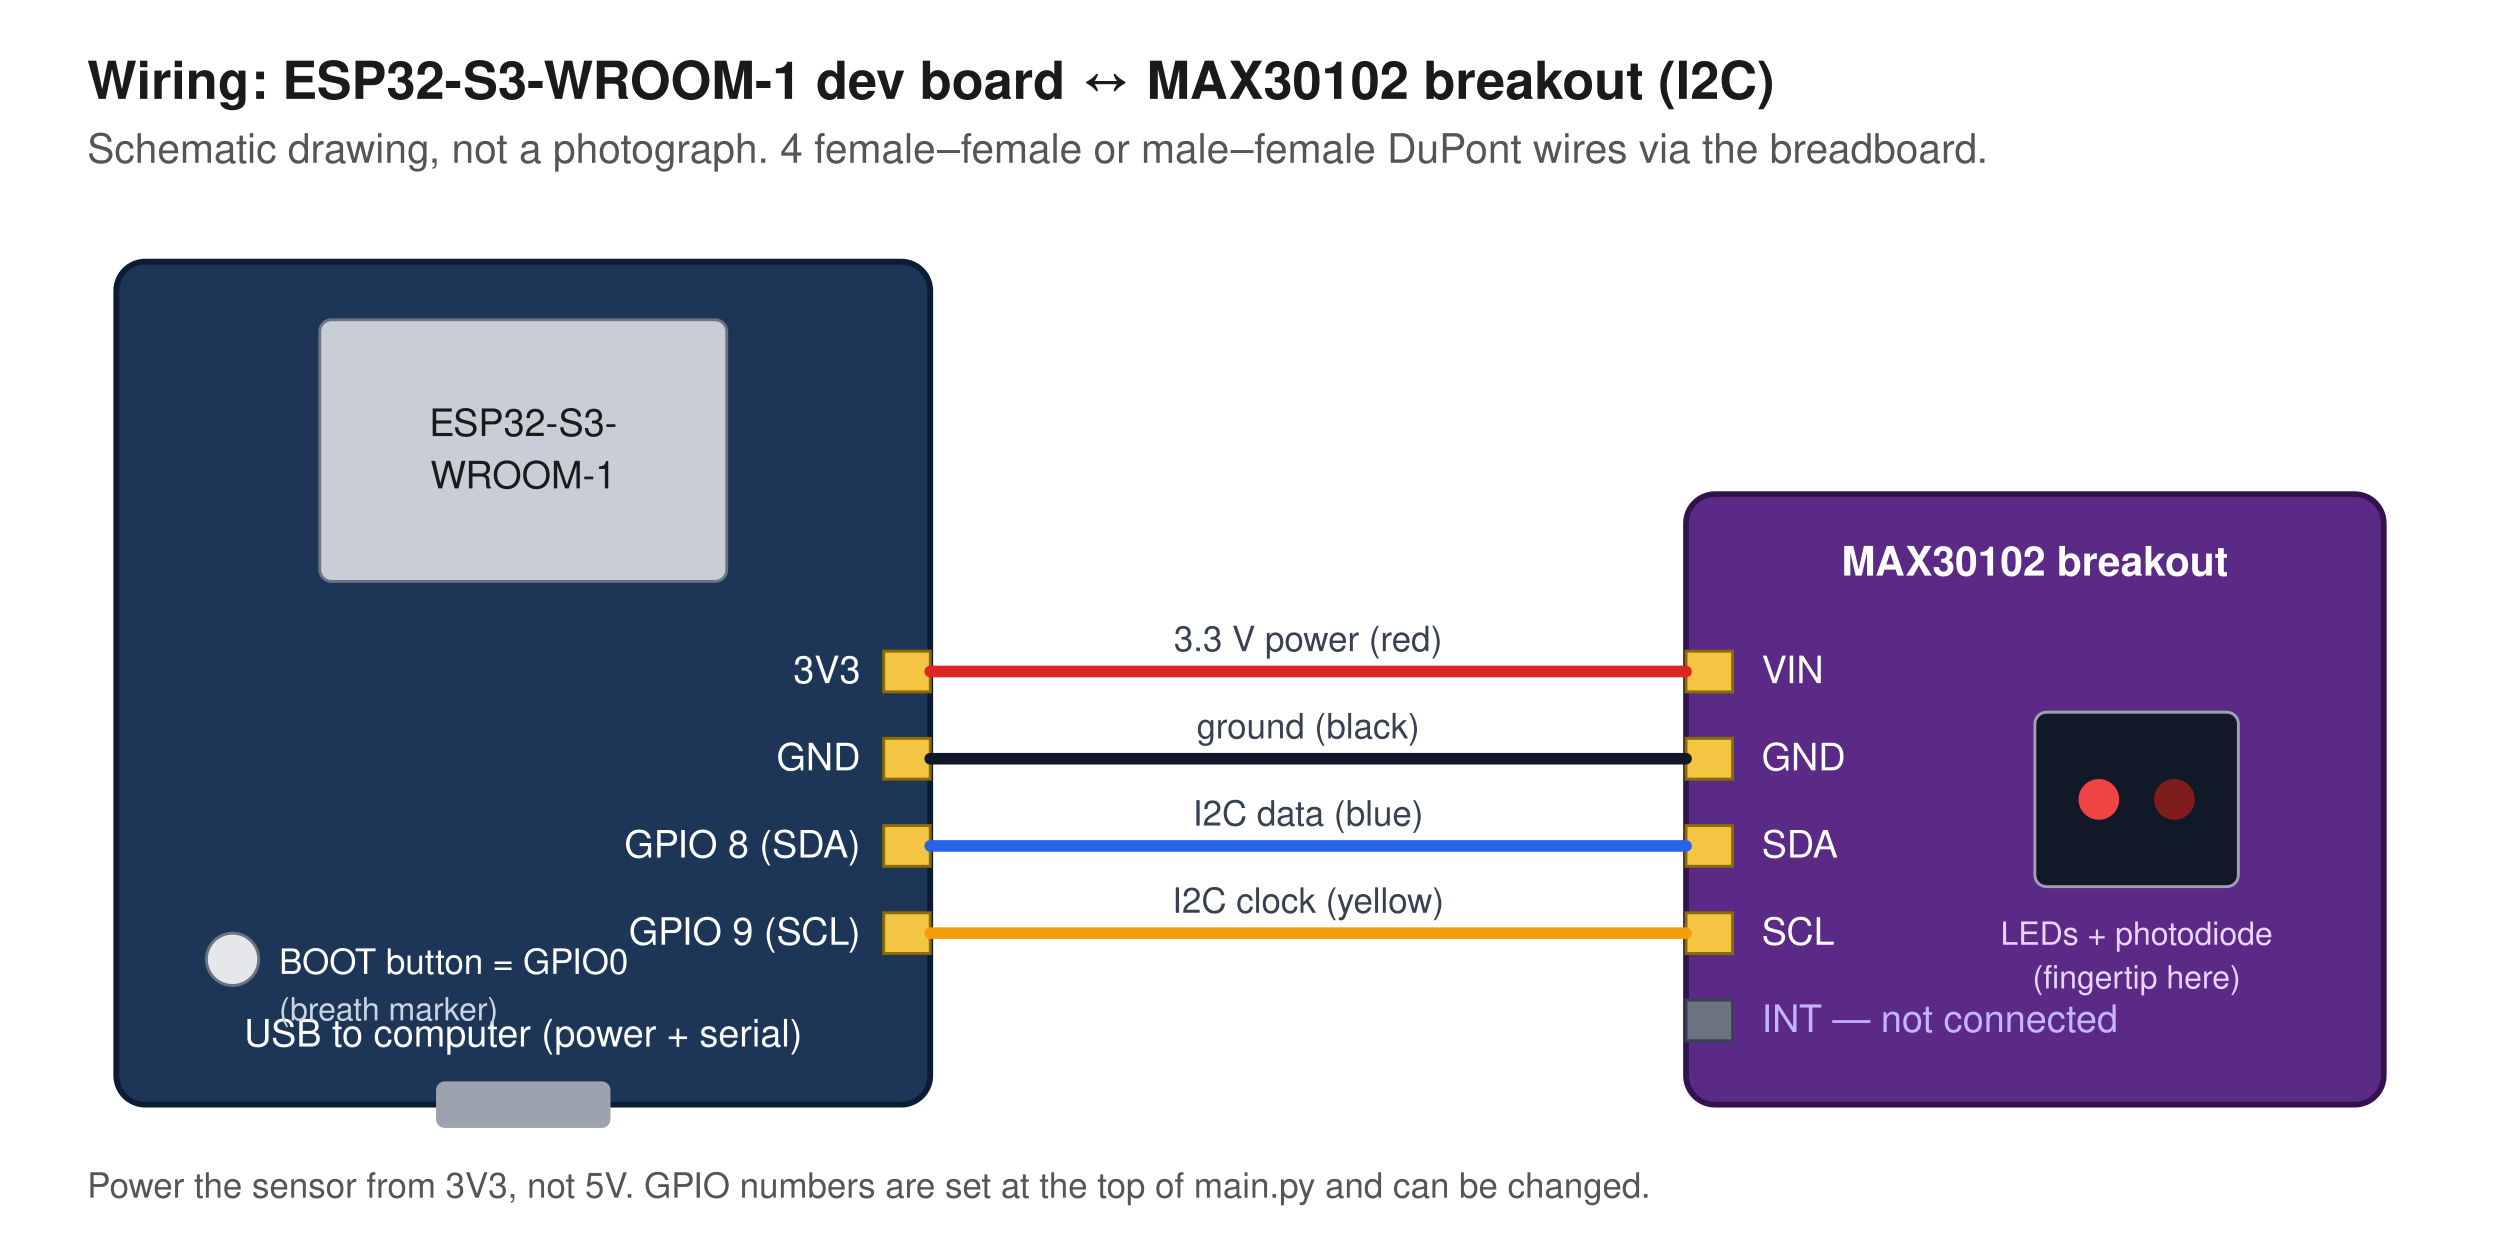
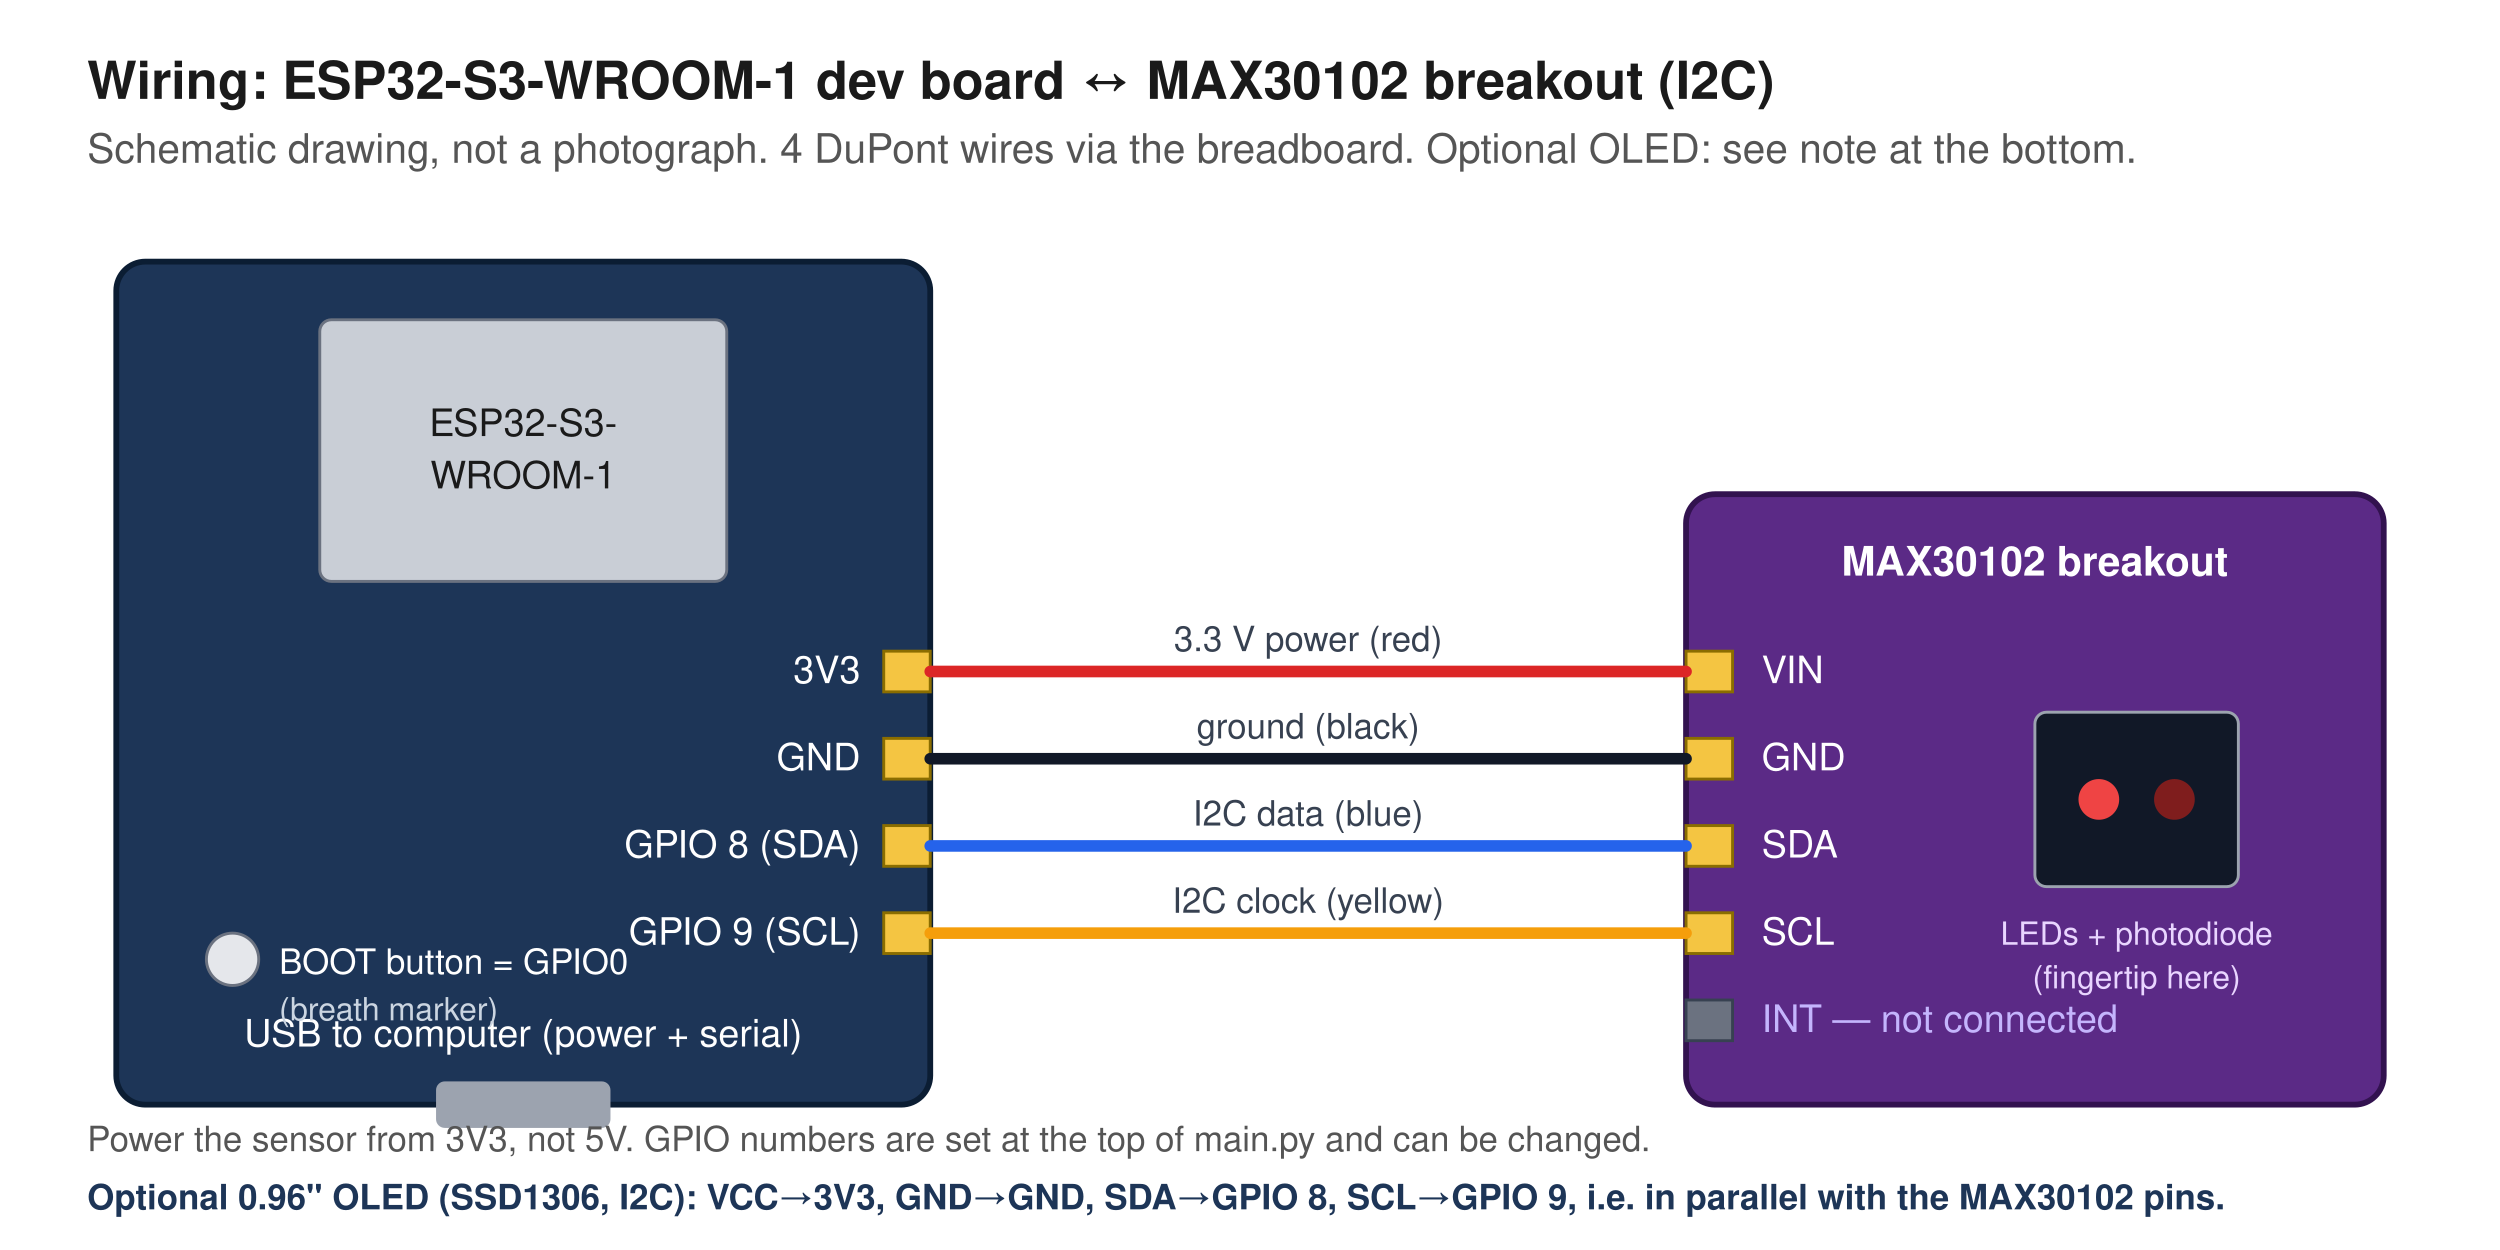
<svg xmlns="http://www.w3.org/2000/svg" viewBox="0 0 860 430" font-family="Helvetica, Arial, sans-serif" font-size="14">
  <rect width="860" height="430" fill="#ffffff" />
  <text x="30" y="34" font-size="18" font-weight="bold" fill="#1a1a1a">Wiring: ESP32-S3-WROOM-1 dev board ↔ MAX30102 breakout (I2C)</text>
-   <text x="30" y="56" fill="#555">Schematic drawing, not a photograph. 4 female–female or male–female DuPont wires via the breadboard.</text>
+   <text x="30" y="56" fill="#555">Schematic drawing, not a photograph. 4 DuPont wires via the breadboard. Optional OLED: see note at the bottom.</text>
  <rect x="40" y="90" width="280" height="290" rx="10" fill="#1d3557" stroke="#0b1d33" stroke-width="2" />
  <rect x="110" y="110" width="140" height="90" rx="4" fill="#c9ced6" stroke="#6b7280" />
  <text x="180" y="150" text-anchor="middle" font-size="13" fill="#1a1a1a">ESP32-S3-</text>
  <text x="180" y="168" text-anchor="middle" font-size="13" fill="#1a1a1a">WROOM-1</text>
  <text x="180" y="360" text-anchor="middle" fill="#ffffff" font-size="13">USB to computer (power + serial)</text>
  <rect x="150" y="372" width="60" height="16" rx="3" fill="#9ca3af" />
  <circle cx="80" cy="330" r="9" fill="#e5e7eb" stroke="#6b7280" />
  <text x="96" y="335" fill="#ffffff" font-size="12">BOOT button = GPIO0</text>
  <text x="96" y="351" fill="#cbd5e1" font-size="11">(breath marker)</text>
  <g font-size="13" fill="#ffffff" text-anchor="end">
    <text x="296" y="235">3V3</text>
    <text x="296" y="265">GND</text>
    <text x="296" y="295">GPIO 8 (SDA)</text>
    <text x="296" y="325">GPIO 9 (SCL)</text>
  </g>
  <g fill="#f4c542" stroke="#8a6d00">
    <rect x="304" y="224" width="16" height="14" />
    <rect x="304" y="254" width="16" height="14" />
    <rect x="304" y="284" width="16" height="14" />
    <rect x="304" y="314" width="16" height="14" />
  </g>
  <rect x="580" y="170" width="240" height="210" rx="10" fill="#5b2a86" stroke="#32124f" stroke-width="2" />
  <text x="700" y="198" text-anchor="middle" fill="#ffffff" font-weight="bold">MAX30102 breakout</text>
  <rect x="700" y="245" width="70" height="60" rx="4" fill="#111827" stroke="#9ca3af" />
  <circle cx="722" cy="275" r="7" fill="#ef4444" />
  <circle cx="748" cy="275" r="7" fill="#7f1d1d" />
  <text x="735" y="325" text-anchor="middle" fill="#e9d5ff" font-size="11">LEDs + photodiode</text>
  <text x="735" y="340" text-anchor="middle" fill="#e9d5ff" font-size="11">(fingertip here)</text>
  <g font-size="13" fill="#ffffff">
    <text x="606" y="235">VIN</text>
    <text x="606" y="265">GND</text>
    <text x="606" y="295">SDA</text>
    <text x="606" y="325">SCL</text>
    <text x="606" y="355" fill="#c4b5fd">INT — not connected</text>
  </g>
  <g fill="#f4c542" stroke="#8a6d00">
    <rect x="580" y="224" width="16" height="14" />
    <rect x="580" y="254" width="16" height="14" />
    <rect x="580" y="284" width="16" height="14" />
    <rect x="580" y="314" width="16" height="14" />
    <rect x="580" y="344" width="16" height="14" fill="#6b7280" stroke="#374151" />
  </g>
  <g fill="none" stroke-width="4" stroke-linecap="round">
    <path d="M320 231 H580" stroke="#dc2626" />
    <path d="M320 261 H580" stroke="#111827" />
    <path d="M320 291 H580" stroke="#2563eb" />
    <path d="M320 321 H580" stroke="#f59e0b" />
  </g>
  <g font-size="12" fill="#374151" text-anchor="middle">
    <text x="450" y="224">3.3 V power (red)</text>
    <text x="450" y="254">ground (black)</text>
    <text x="450" y="284">I2C data (blue)</text>
    <text x="450" y="314">I2C clock (yellow)</text>
  </g>
-   <text x="30" y="412" fill="#555" font-size="12">Power the sensor from 3V3, not 5V. GPIO numbers are set at the top of main.py and can be changed.</text>
+   <text x="30" y="396" fill="#555" font-size="12">Power the sensor from 3V3, not 5V. GPIO numbers are set at the top of main.py and can be changed.</text>
+   <text x="30" y="416" fill="#1d3557" font-size="12" font-weight="bold">Optional 0.96" OLED (SSD1306, I2C): VCC→3V3, GND→GND, SDA→GPIO 8, SCL→GPIO 9, i.e. in parallel with the MAX30102 pins.</text>
</svg>
